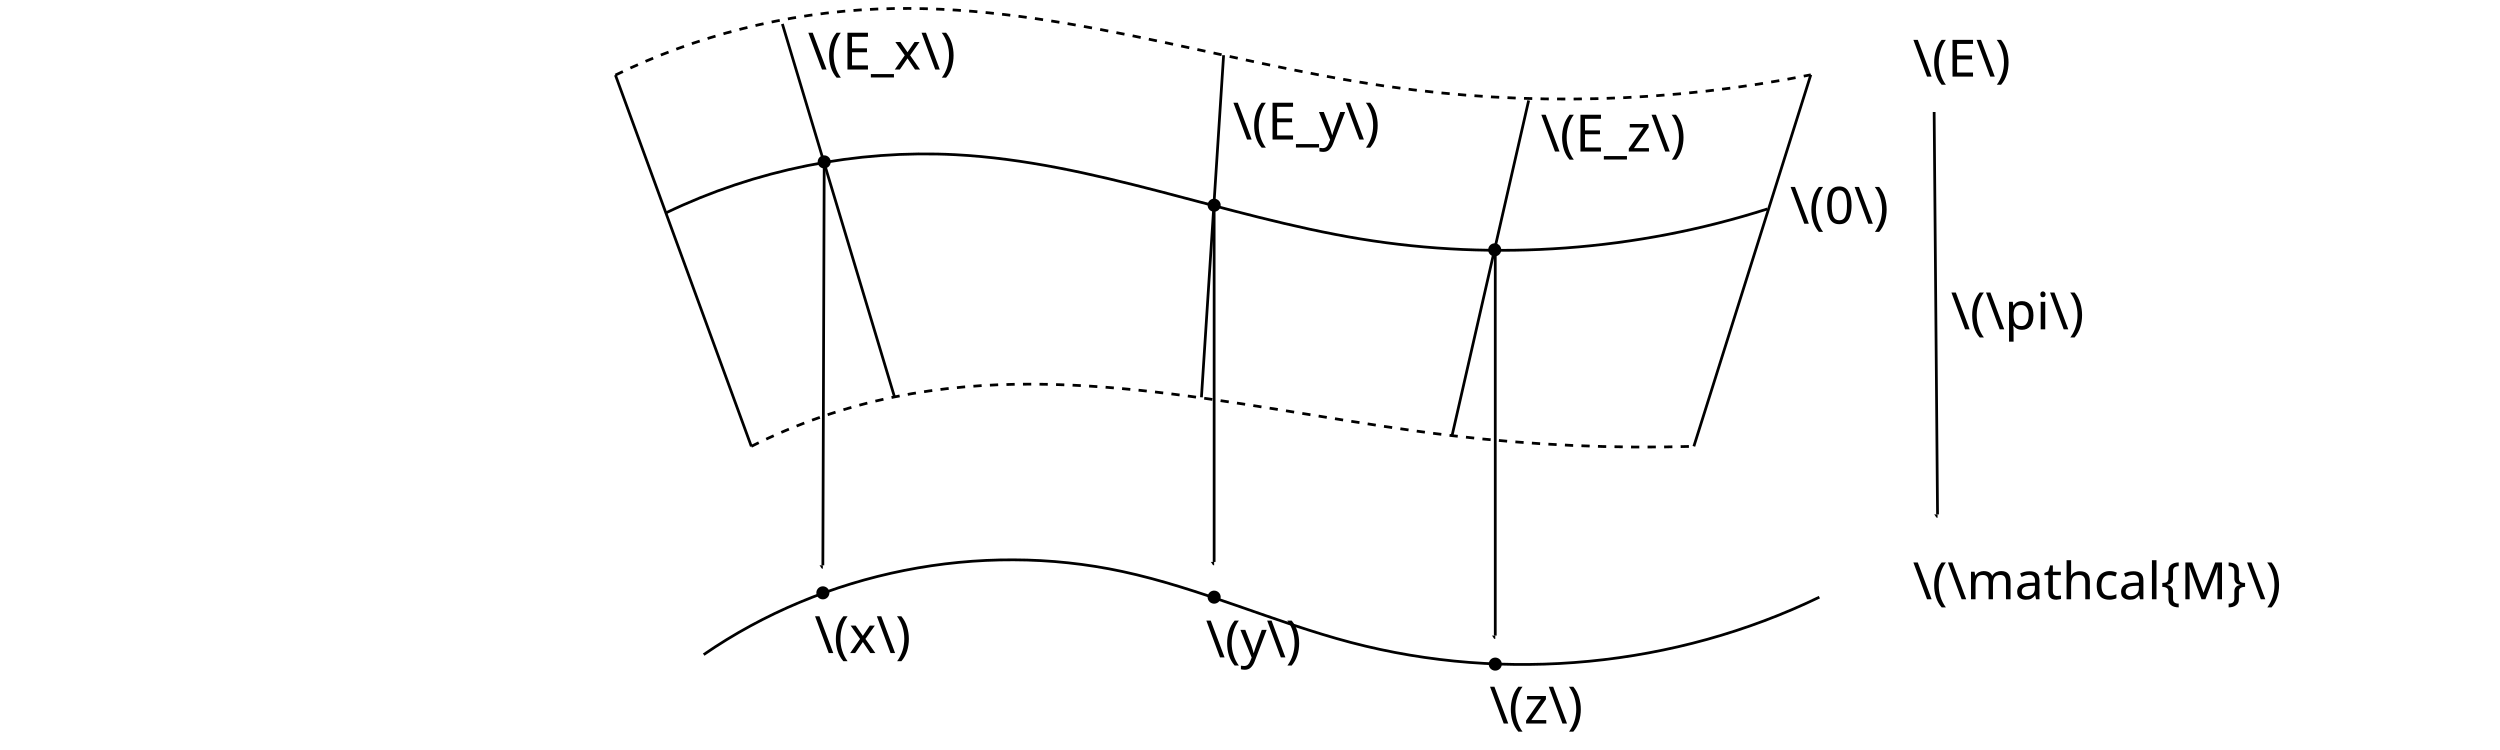
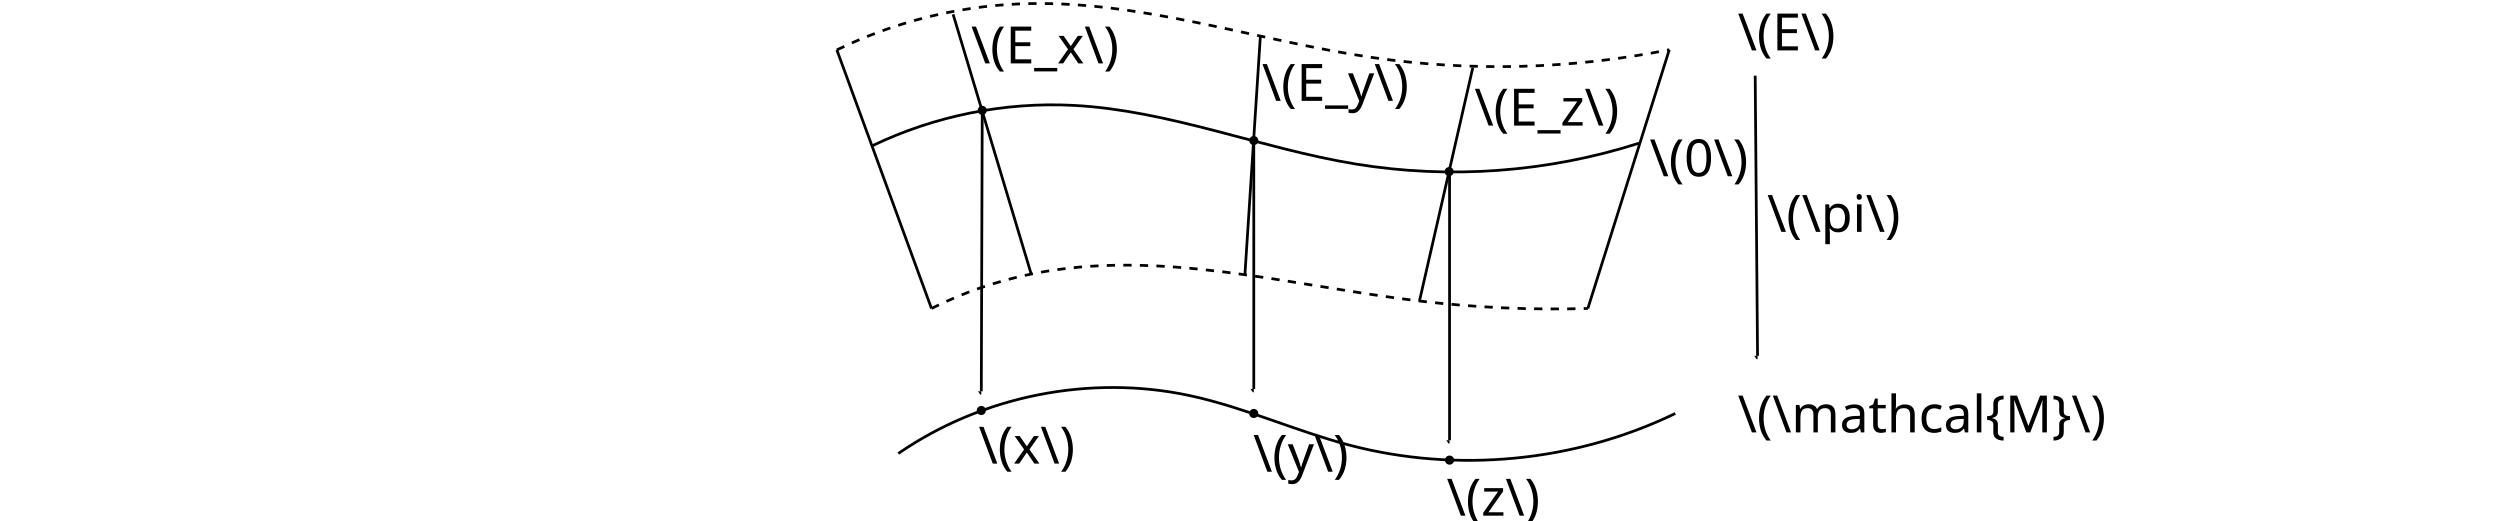
- <svg xmlns="http://www.w3.org/2000/svg" width="240mm" height="72mm" viewBox="0 0 240 72" version="1.1" id="svg8">
+ <svg xmlns="http://www.w3.org/2000/svg" width="240mm" height="50mm" viewBox="0 0 240 50" version="1.1" id="svg8">
  <defs id="defs2">
    <marker id="marker-arrow-1" orient="auto-start-reverse" refY="0" refX="0" markerHeight="3" markerWidth="2">
      <g transform="scale(1.393333)" id="g1847">
        <path d="M -1.554,2.072 C -1.425,1.295 0,0.13 0.389,0 0,-0.13 -1.425,-1.295 -1.554,-2.072" style="fill:none;stroke:#000000;stroke-linecap:round;stroke-linejoin:round;stroke-miterlimit:10;stroke-dasharray:none;stroke-opacity:1" id="path1845" />
+ 



0" /&gt;
   </g>
    </marker>
    <marker id="marker-arrow-1-9" orient="auto-start-reverse" refY="0" refX="0" markerHeight="3" markerWidth="2">
      <g transform="scale(1.393333)" id="g1884">
        <path d="M -1.554,2.072 C -1.425,1.295 0,0.13 0.389,0 0,-0.13 -1.425,-1.295 -1.554,-2.072" style="fill:none;stroke:#000000;stroke-linecap:round;stroke-linejoin:round;stroke-miterlimit:10;stroke-dasharray:none;stroke-opacity:1" id="path1882" />
+ 
0" /&gt;
   </g>
    </marker>
    <marker id="marker-arrow-1-0" orient="auto-start-reverse" refY="0" refX="0" markerHeight="3" markerWidth="2">
      <g transform="scale(1.393333)" id="g2122">
        <path d="M -1.554,2.072 C -1.425,1.295 0,0.13 0.389,0 0,-0.13 -1.425,-1.295 -1.554,-2.072" style="fill:none;stroke:#000000;stroke-linecap:round;stroke-linejoin:round;stroke-miterlimit:10;stroke-dasharray:none;stroke-opacity:1" id="path2120" />
+ 
+ 0" /&gt;
+    </g>
+     </marker>
+     <marker id="marker-arrow-1-02" orient="auto-start-reverse" refY="0" refX="0" markerHeight="3" markerWidth="2">
+       <g transform="scale(1.393333)" id="g429">
+         <path d="M -1.554,2.072 C -1.425,1.295 0,0.13 0.389,0 0,-0.13 -1.425,-1.295 -1.554,-2.072" style="fill:none;stroke:#000000;stroke-linecap:round;stroke-linejoin:round;stroke-miterlimit:10;stroke-dasharray:none;stroke-opacity:1" id="path427" />
+ 0" /&gt;
+    </g>
+     </marker>
+     <marker id="marker-arrow-1-4" orient="auto-start-reverse" refY="0" refX="0" markerHeight="3" markerWidth="2">
+       <g transform="scale(1.393333)" id="g478">
+         <path d="M -1.554,2.072 C -1.425,1.295 0,0.13 0.389,0 0,-0.13 -1.425,-1.295 -1.554,-2.072" style="fill:none;stroke:#000000;stroke-linecap:round;stroke-linejoin:round;stroke-miterlimit:10;stroke-dasharray:none;stroke-opacity:1" id="path476" />
+ 0" /&gt;
+    </g>
+     </marker>
+     <marker id="marker-arrow-1-8" orient="auto-start-reverse" refY="0" refX="0" markerHeight="3" markerWidth="2">
+       <g transform="scale(1.393333)" id="g536">
+         <path d="M -1.554,2.072 C -1.425,1.295 0,0.13 0.389,0 0,-0.13 -1.425,-1.295 -1.554,-2.072" style="fill:none;stroke:#000000;stroke-linecap:round;stroke-linejoin:round;stroke-miterlimit:10;stroke-dasharray:none;stroke-opacity:1" id="path534" />
+ 0" /&gt;
+    </g>
+     </marker>
+     <marker id="marker-arrow-1-3" orient="auto-start-reverse" refY="0" refX="0" markerHeight="3" markerWidth="2">
+       <g transform="scale(1.393333)" id="g609">
+         <path d="M -1.554,2.072 C -1.425,1.295 0,0.13 0.389,0 0,-0.13 -1.425,-1.295 -1.554,-2.072" style="fill:none;stroke:#000000;stroke-linecap:round;stroke-linejoin:round;stroke-miterlimit:10;stroke-dasharray:none;stroke-opacity:1" id="path607" />
0" /&gt;
   </g>
    </marker>
  </defs>
  <g id="layer1" transform="translate(0,-177)">
-     <path style="fill:none;stroke:#000000;stroke-width:0.265px;stroke-linecap:butt;stroke-linejoin:miter;stroke-opacity:1" d="m 67.554,239.843 c 11.558,-7.97 26.451,-10.929 40.178,-7.982 7.495,1.609 14.538,4.861 21.95,6.814 14.874,3.918 31.129,2.347 44.977,-4.348" id="path1474" />
-     <path style="fill:none;stroke:#000000;stroke-width:0.265px;stroke-linecap:butt;stroke-linejoin:miter;stroke-opacity:1" d="M 85.872,215.103 75.108,179.299" id="path1631" />
-     <path style="fill:none;stroke:#000000;stroke-width:0.265px;stroke-linecap:butt;stroke-linejoin:miter;stroke-opacity:1" d="m 139.396,218.822 7.356,-32.18" id="path1635" />
-     <path style="font-variation-settings:normal;opacity:1;vector-effect:none;fill:#000000;fill-opacity:1;fill-rule:evenodd;stroke:none;stroke-width:0.265;stroke-linecap:butt;stroke-linejoin:miter;stroke-miterlimit:4;stroke-dasharray:none;stroke-dashoffset:0;stroke-opacity:1;-inkscape-stroke:none;marker-start:none;marker-end:none;stop-color:#000000;stop-opacity:1" id="path1643" d="m 78.681,234.456 a 0.627,0.627 0 0 1 -0.23,-0.854 0.627,0.627 0 0 1 0.853,-0.235 0.627,0.627 0 0 1 0.24,0.852 0.627,0.627 0 0 1 -0.85,0.244" />
-     <path style="font-variation-settings:normal;vector-effect:none;fill:#000000;fill-opacity:1;fill-rule:evenodd;stroke:none;stroke-width:0.265;stroke-linecap:butt;stroke-linejoin:miter;stroke-miterlimit:4;stroke-dasharray:none;stroke-dashoffset:0;stroke-opacity:1;-inkscape-stroke:none;marker-start:none;marker-end:none;stop-color:#000000" id="path1643-35" d="m 78.809,193.084 a 0.627,0.627 0 0 1 -0.23,-0.854 0.627,0.627 0 0 1 0.853,-0.235 0.627,0.627 0 0 1 0.24,0.852 0.627,0.627 0 0 1 -0.85,0.244" />
-     <path style="font-variation-settings:normal;vector-effect:none;fill:#000000;fill-opacity:1;fill-rule:evenodd;stroke:none;stroke-width:0.265;stroke-linecap:butt;stroke-linejoin:miter;stroke-miterlimit:4;stroke-dasharray:none;stroke-dashoffset:0;stroke-opacity:1;-inkscape-stroke:none;marker-start:none;marker-end:none;stop-color:#000000" id="path1643-3" d="m 143.23,241.298 a 0.627,0.627 0 0 1 -0.23,-0.854 0.627,0.627 0 0 1 0.853,-0.235 0.627,0.627 0 0 1 0.24,0.852 0.627,0.627 0 0 1 -0.85,0.244" />
-     <text xml:space="preserve" style="font-size:4.939px;line-height:1.25;font-family:sans-serif;-inkscape-font-specification:'sans-serif, Normal';text-decoration-color:#000000;letter-spacing:0px;word-spacing:0px;fill:#000000;stroke-width:0.265;-inkscape-stroke:none;stop-color:#000000" x="187.288" y="208.611" id="text1930">
-       <tspan id="tspan1928" style="stroke-width:0.265" x="187.288" y="208.611">\(\pi\)</tspan>
+     <path style="fill:none;fill-opacity:1;stroke:#000000;stroke-width:0.265;stroke-linecap:butt;stroke-linejoin:miter;stroke-dasharray:none;stroke-opacity:1;marker-start:none;marker-end:none" d="m 86.238,220.537 c 8.049,-5.55 18.42,-7.611 27.98,-5.559 5.219,1.12 10.124,3.385 15.286,4.745 10.358,2.729 21.678,1.634 31.322,-3.028" id="path1474" />
+     <path style="fill:none;fill-opacity:1;stroke:#000000;stroke-width:0.265;stroke-linecap:butt;stroke-linejoin:miter;stroke-dasharray:none;stroke-opacity:1;marker-start:none;marker-end:none" d="m 98.994,203.308 -7.496,-24.934" id="path1631" />
+     <path style="fill:none;fill-opacity:1;stroke:#000000;stroke-width:0.265;stroke-linecap:butt;stroke-linejoin:miter;stroke-dasharray:none;stroke-opacity:1;marker-start:none;marker-end:none" d="m 136.268,205.898 5.123,-22.41" id="path1635" />
+     <path style="font-variation-settings:normal;opacity:1;vector-effect:none;fill:#000000;fill-opacity:1;fill-rule:evenodd;stroke:none;stroke-width:0.184;stroke-linecap:butt;stroke-linejoin:miter;stroke-miterlimit:4;stroke-dasharray:none;stroke-dashoffset:0;stroke-opacity:1;-inkscape-stroke:none;marker-start:none;marker-end:none;stop-color:#000000;stop-opacity:1" id="path1643" d="m 93.986,216.785 a 0.437,0.437 0 0 1 -0.16,-0.595 0.437,0.437 0 0 1 0.594,-0.164 0.437,0.437 0 0 1 0.167,0.593 0.437,0.437 0 0 1 -0.592,0.17" />
+     <path style="font-variation-settings:normal;vector-effect:none;fill:#000000;fill-opacity:1;fill-rule:evenodd;stroke:none;stroke-width:0.184;stroke-linecap:butt;stroke-linejoin:miter;stroke-miterlimit:4;stroke-dasharray:none;stroke-dashoffset:0;stroke-opacity:1;-inkscape-stroke:none;marker-start:none;marker-end:none;stop-color:#000000" id="path1643-35" d="m 94.076,187.974 a 0.437,0.437 0 0 1 -0.16,-0.595 0.437,0.437 0 0 1 0.594,-0.164 0.437,0.437 0 0 1 0.167,0.593 0.437,0.437 0 0 1 -0.592,0.17" />
+     <path style="font-variation-settings:normal;vector-effect:none;fill:#000000;fill-opacity:1;fill-rule:evenodd;stroke:none;stroke-width:0.184;stroke-linecap:butt;stroke-linejoin:miter;stroke-miterlimit:4;stroke-dasharray:none;stroke-dashoffset:0;stroke-opacity:1;-inkscape-stroke:none;marker-start:none;marker-end:none;stop-color:#000000" id="path1643-3" d="m 138.938,221.55 a 0.437,0.437 0 0 1 -0.16,-0.595 0.437,0.437 0 0 1 0.594,-0.164 0.437,0.437 0 0 1 0.167,0.593 0.437,0.437 0 0 1 -0.592,0.17" />
+     <text xml:space="preserve" style="font-size:4.939px;line-height:1.25;font-family:sans-serif;-inkscape-font-specification:'sans-serif, Normal';text-decoration-color:#000000;letter-spacing:0px;word-spacing:0px;fill:#000000;stroke-width:0.265;-inkscape-stroke:none;stop-color:#000000" x="169.654" y="199.255" id="text1930">
+       <tspan id="tspan1928" style="stroke-width:0.265" x="169.654" y="199.255">\(\pi\)</tspan>
    </text>
-     <text xml:space="preserve" style="font-size:4.939px;line-height:1.25;font-family:sans-serif;-inkscape-font-specification:'sans-serif, Normal';text-decoration-color:#000000;letter-spacing:0px;word-spacing:0px;fill:#000000;stroke-width:0.265;-inkscape-stroke:none;stop-color:#000000" x="183.635" y="184.356" id="text1934">
-       <tspan id="tspan1932" style="stroke-width:0.265" x="183.635" y="184.356">\(E\)</tspan>
+     <text xml:space="preserve" style="font-size:4.939px;line-height:1.25;font-family:sans-serif;-inkscape-font-specification:'sans-serif, Normal';text-decoration-color:#000000;letter-spacing:0px;word-spacing:0px;fill:#000000;stroke-width:0.265;-inkscape-stroke:none;stop-color:#000000" x="166.824" y="181.835" id="text1934">
+       <tspan id="tspan1932" style="stroke-width:0.265" x="166.824" y="181.835">\(E\)</tspan>
    </text>
-     <text xml:space="preserve" style="font-size:4.939px;line-height:1.25;font-family:sans-serif;-inkscape-font-specification:'sans-serif, Normal';text-decoration-color:#000000;letter-spacing:0px;word-spacing:0px;fill:#000000;stroke-width:0.265;-inkscape-stroke:none;stop-color:#000000" x="183.635" y="234.527" id="text1938">
-       <tspan id="tspan1936" style="stroke-width:0.265" x="183.635" y="234.527">\(\mathcal{M}\)</tspan>
+     <text xml:space="preserve" style="font-size:4.939px;line-height:1.25;font-family:sans-serif;-inkscape-font-specification:'sans-serif, Normal';text-decoration-color:#000000;letter-spacing:0px;word-spacing:0px;fill:#000000;stroke-width:0.265;-inkscape-stroke:none;stop-color:#000000" x="166.824" y="218.511" id="text1938">
+       <tspan id="tspan1936" style="stroke-width:0.265" x="166.824" y="218.511">\(\mathcal{M}\)</tspan>
    </text>
-     <text xml:space="preserve" style="font-size:4.939px;line-height:1.25;font-family:sans-serif;-inkscape-font-specification:'sans-serif, Normal';text-decoration-color:#000000;letter-spacing:0px;word-spacing:0px;fill:#000000;stroke-width:0.265;-inkscape-stroke:none;stop-color:#000000" x="142.998" y="246.456" id="text1970">
-       <tspan id="tspan1968" style="stroke-width:0.265" x="142.998" y="246.456">\(z\)</tspan>
+     <text xml:space="preserve" style="font-size:4.939px;line-height:1.25;font-family:sans-serif;-inkscape-font-specification:'sans-serif, Normal';text-decoration-color:#000000;letter-spacing:0px;word-spacing:0px;fill:#000000;stroke-width:0.265;-inkscape-stroke:none;stop-color:#000000" x="138.882" y="226.504" id="text1970">
+       <tspan id="tspan1968" style="stroke-width:0.265" x="138.882" y="226.504">\(z\)</tspan>
    </text>
-     <text xml:space="preserve" style="font-size:4.939px;line-height:1.25;font-family:sans-serif;-inkscape-font-specification:'sans-serif, Normal';text-decoration-color:#000000;letter-spacing:0px;word-spacing:0px;fill:#000000;stroke-width:0.265;-inkscape-stroke:none;stop-color:#000000" x="78.199" y="239.695" id="text1970-5">
-       <tspan id="tspan1968-5" style="stroke-width:0.265" x="78.199" y="239.695">\(x\)</tspan>
+     <text xml:space="preserve" style="font-size:4.939px;line-height:1.25;font-family:sans-serif;-inkscape-font-specification:'sans-serif, Normal';text-decoration-color:#000000;letter-spacing:0px;word-spacing:0px;fill:#000000;stroke-width:0.265;-inkscape-stroke:none;stop-color:#000000" x="93.947" y="221.501" id="text1970-5">
+       <tspan id="tspan1968-5" style="stroke-width:0.265" x="93.947" y="221.501">\(x\)</tspan>
    </text>
-     <text xml:space="preserve" style="font-size:4.939px;line-height:1.25;font-family:sans-serif;-inkscape-font-specification:'sans-serif, Normal';text-decoration-color:#000000;letter-spacing:0px;word-spacing:0px;fill:#000000;stroke-width:0.265;-inkscape-stroke:none;stop-color:#000000" x="171.852" y="198.475" id="text783">
-       <tspan id="tspan781" style="stroke-width:0.265" x="171.852" y="198.475">\(0\)</tspan>
+     <text xml:space="preserve" style="font-size:4.939px;line-height:1.25;font-family:sans-serif;-inkscape-font-specification:'sans-serif, Normal';text-decoration-color:#000000;letter-spacing:0px;word-spacing:0px;fill:#000000;stroke-width:0.265;-inkscape-stroke:none;stop-color:#000000" x="158.364" y="193.92" id="text783">
+       <tspan id="tspan781" style="stroke-width:0.265" x="158.364" y="193.92">\(0\)</tspan>
    </text>
-     <path style="fill:none;stroke:#000000;stroke-width:0.265px;stroke-linecap:butt;stroke-linejoin:miter;stroke-opacity:1" d="m 59.081,184.207 13.046,35.641" id="path999" />
-     <path style="fill:none;stroke:#000000;stroke-width:0.265px;stroke-linecap:butt;stroke-linejoin:miter;stroke-opacity:1" d="m 162.61,219.849 11.227,-35.667" id="path1012" />
-     <path style="fill:none;fill-opacity:1;stroke:#000000;stroke-width:0.265;stroke-linecap:butt;stroke-linejoin:miter;stroke-dasharray:0.794, 0.794;stroke-opacity:1;marker-start:none;marker-end:none" d="m 59.081,184.207 c 7.814,-3.805 16.417,-5.978 25.101,-6.34 16.514,-0.689 32.547,5.053 48.905,7.414 13.514,1.951 27.361,1.577 40.75,-1.099" id="path1025" />
-     <path style="fill:none;fill-opacity:1;stroke:#000000;stroke-width:0.265;stroke-linecap:butt;stroke-linejoin:miter;stroke-dasharray:0.794, 0.794;stroke-opacity:1;marker-start:none;marker-end:none" d="m 72.127,219.849 c 4.345,-2.179 8.981,-3.78 13.745,-4.746 17.623,-3.574 35.668,1.601 53.525,3.72 7.699,0.913 15.465,1.257 23.214,1.026" id="path1087" />
-     <path style="fill:none;stroke:#000000;stroke-width:0.265px;stroke-linecap:butt;stroke-linejoin:miter;stroke-opacity:1" d="m 117.466,182.299 -2.128,32.841" id="path1112" />
-     <path style="fill:none;fill-opacity:1;stroke:#000000;stroke-width:0.265;stroke-linecap:butt;stroke-linejoin:miter;stroke-dasharray:none;stroke-opacity:1;marker-start:none;marker-end:url(#marker-arrow-1)" d="m 185.678,187.754 0.325,38.629" id="path1869" />
-     <path style="font-variation-settings:normal;vector-effect:none;fill:#000000;fill-opacity:1;fill-rule:evenodd;stroke:none;stroke-width:0.265;stroke-linecap:butt;stroke-linejoin:miter;stroke-miterlimit:4;stroke-dasharray:none;stroke-dashoffset:0;stroke-opacity:1;-inkscape-stroke:none;marker-start:none;marker-end:none;stop-color:#000000" id="path2094" d="m 116.243,197.243 a 0.627,0.627 0 0 1 -0.23,-0.854 0.627,0.627 0 0 1 0.853,-0.235 0.627,0.627 0 0 1 0.24,0.852 0.627,0.627 0 0 1 -0.85,0.244" />
-     <path style="font-variation-settings:normal;vector-effect:none;fill:#000000;fill-opacity:1;fill-rule:evenodd;stroke:none;stroke-width:0.265;stroke-linecap:butt;stroke-linejoin:miter;stroke-miterlimit:4;stroke-dasharray:none;stroke-dashoffset:0;stroke-opacity:1;-inkscape-stroke:none;marker-start:none;marker-end:none;stop-color:#000000" id="path2096" d="m 143.177,201.528 a 0.627,0.627 0 0 1 -0.23,-0.854 0.627,0.627 0 0 1 0.853,-0.235 0.627,0.627 0 0 1 0.24,0.852 0.627,0.627 0 0 1 -0.85,0.244" />
-     <path style="fill:none;fill-opacity:1;stroke:#000000;stroke-width:0.265;stroke-linecap:butt;stroke-linejoin:miter;stroke-dasharray:none;stroke-opacity:1;marker-start:none;marker-end:url(#marker-arrow-1)" d="m 79.124,192.541 -0.13,38.733" id="path2098" />
-     <path style="fill:none;fill-opacity:1;stroke:#000000;stroke-width:0.265;stroke-linecap:butt;stroke-linejoin:miter;stroke-dasharray:none;stroke-opacity:1;marker-start:none;marker-end:url(#marker-arrow-1)" d="m 116.557,196.701 3e-5,34.246" id="path2160" />
-     <path style="fill:none;stroke:#000000;stroke-width:0.265px;stroke-linecap:butt;stroke-linejoin:miter;stroke-opacity:1" d="m 63.923,197.441 c 8.606,-4.147 18.265,-6.088 27.805,-5.589 13.235,0.693 25.792,5.937 38.87,8.083 13.009,2.135 26.522,1.14 39.078,-2.878" id="path2193" />
-     <path style="fill:none;fill-opacity:1;stroke:#000000;stroke-width:0.265;stroke-linecap:butt;stroke-linejoin:miter;stroke-dasharray:none;stroke-opacity:1;marker-start:none;marker-end:url(#marker-arrow-1)" d="m 143.545,201.071 3e-5,36.946" id="path2224" />
-     <path style="font-variation-settings:normal;vector-effect:none;fill:#000000;fill-opacity:1;fill-rule:evenodd;stroke:none;stroke-width:0.265;stroke-linecap:butt;stroke-linejoin:miter;stroke-miterlimit:4;stroke-dasharray:none;stroke-dashoffset:0;stroke-opacity:1;-inkscape-stroke:none;marker-start:none;marker-end:none;stop-color:#000000" id="path1643-6" d="m 116.243,234.869 a 0.627,0.627 0 0 1 -0.23,-0.854 0.627,0.627 0 0 1 0.853,-0.235 0.627,0.627 0 0 1 0.24,0.852 0.627,0.627 0 0 1 -0.85,0.244" />
-     <text xml:space="preserve" style="font-size:4.939px;line-height:1.25;font-family:sans-serif;-inkscape-font-specification:'sans-serif, Normal';text-decoration-color:#000000;letter-spacing:0px;word-spacing:0px;fill:#000000;stroke-width:0.265;-inkscape-stroke:none;stop-color:#000000" x="115.761" y="240.109" id="text1970-5-2">
-       <tspan style="stroke-width:0.265" x="115.761" y="240.109" id="tspan2303">\(y\)</tspan>
+     <path style="fill:none;fill-opacity:1;stroke:#000000;stroke-width:0.265;stroke-linecap:butt;stroke-linejoin:miter;stroke-dasharray:none;stroke-opacity:1;marker-start:none;marker-end:none" d="m 80.337,181.792 9.085,24.82" id="path999" />
+     <path style="fill:none;fill-opacity:1;stroke:#000000;stroke-width:0.265;stroke-linecap:butt;stroke-linejoin:miter;stroke-dasharray:none;stroke-opacity:1;marker-start:none;marker-end:none" d="m 152.434,206.613 7.819,-24.838" id="path1012" />
+     <path style="fill:none;fill-opacity:1;stroke:#000000;stroke-width:0.265;stroke-linecap:butt;stroke-linejoin:miter;stroke-dasharray:0.794, 0.794;stroke-opacity:1;marker-start:none;marker-end:none" d="m 80.337,181.792 c 5.441,-2.649 11.433,-4.163 17.48,-4.415 11.5,-0.48 22.665,3.519 34.057,5.163 9.411,1.358 19.054,1.098 28.378,-0.766" id="path1025" />
+     <path style="fill:none;fill-opacity:1;stroke:#000000;stroke-width:0.265;stroke-linecap:butt;stroke-linejoin:miter;stroke-dasharray:0.794, 0.794;stroke-opacity:1;marker-start:none;marker-end:none" d="m 89.422,206.613 c 3.026,-1.518 6.254,-2.632 9.572,-3.305 12.273,-2.489 24.839,1.115 37.274,2.59 5.361,0.636 10.77,0.875 16.166,0.715" id="path1087" />
+     <path style="fill:none;fill-opacity:1;stroke:#000000;stroke-width:0.265;stroke-linecap:butt;stroke-linejoin:miter;stroke-dasharray:none;stroke-opacity:1;marker-start:none;marker-end:none" d="m 120.996,180.464 -1.482,22.87" id="path1112" />
+     <path style="fill:none;fill-opacity:1;stroke:#000000;stroke-width:0.265;stroke-linecap:butt;stroke-linejoin:miter;stroke-dasharray:none;stroke-opacity:1;marker-start:none;marker-end:url(#marker-arrow-1)" d="m 168.498,184.262 0.226,26.901" id="path1869" />
+     <path style="font-variation-settings:normal;vector-effect:none;fill:#000000;fill-opacity:1;fill-rule:evenodd;stroke:none;stroke-width:0.184;stroke-linecap:butt;stroke-linejoin:miter;stroke-miterlimit:4;stroke-dasharray:none;stroke-dashoffset:0;stroke-opacity:1;-inkscape-stroke:none;marker-start:none;marker-end:none;stop-color:#000000" id="path2094" d="m 120.144,190.871 a 0.437,0.437 0 0 1 -0.16,-0.595 0.437,0.437 0 0 1 0.594,-0.164 0.437,0.437 0 0 1 0.167,0.593 0.437,0.437 0 0 1 -0.592,0.17" />
+     <path style="font-variation-settings:normal;vector-effect:none;fill:#000000;fill-opacity:1;fill-rule:evenodd;stroke:none;stroke-width:0.184;stroke-linecap:butt;stroke-linejoin:miter;stroke-miterlimit:4;stroke-dasharray:none;stroke-dashoffset:0;stroke-opacity:1;-inkscape-stroke:none;marker-start:none;marker-end:none;stop-color:#000000" id="path2096" d="m 138.901,193.854 a 0.437,0.437 0 0 1 -0.16,-0.595 0.437,0.437 0 0 1 0.594,-0.164 0.437,0.437 0 0 1 0.167,0.593 0.437,0.437 0 0 1 -0.592,0.17" />
+     <path style="fill:none;fill-opacity:1;stroke:#000000;stroke-width:0.265;stroke-linecap:butt;stroke-linejoin:miter;stroke-dasharray:none;stroke-opacity:1;marker-start:none;marker-end:url(#marker-arrow-1)" d="m 94.295,187.596 -0.09,26.973" id="path2098" />
+     <path style="fill:none;fill-opacity:1;stroke:#000000;stroke-width:0.265;stroke-linecap:butt;stroke-linejoin:miter;stroke-dasharray:none;stroke-opacity:1;marker-start:none;marker-end:url(#marker-arrow-1)" d="m 120.363,190.493 2e-5,23.849" id="path2160" />
+     <path style="fill:none;fill-opacity:1;stroke:#000000;stroke-width:0.265;stroke-linecap:butt;stroke-linejoin:miter;stroke-dasharray:none;stroke-opacity:1;marker-start:none;marker-end:none" d="m 83.709,191.009 c 5.993,-2.888 12.719,-4.24 19.363,-3.892 9.217,0.483 17.961,4.135 27.069,5.629 9.06,1.487 18.469,0.794 27.214,-2.004" id="path2193" />
+     <path style="fill:none;fill-opacity:1;stroke:#000000;stroke-width:0.265;stroke-linecap:butt;stroke-linejoin:miter;stroke-dasharray:none;stroke-opacity:1;marker-start:none;marker-end:url(#marker-arrow-1)" d="m 139.157,193.536 2e-5,25.729" id="path2224" />
+     <path style="font-variation-settings:normal;vector-effect:none;fill:#000000;fill-opacity:1;fill-rule:evenodd;stroke:none;stroke-width:0.184;stroke-linecap:butt;stroke-linejoin:miter;stroke-miterlimit:4;stroke-dasharray:none;stroke-dashoffset:0;stroke-opacity:1;-inkscape-stroke:none;marker-start:none;marker-end:none;stop-color:#000000" id="path1643-6" d="m 120.144,217.073 a 0.437,0.437 0 0 1 -0.16,-0.595 0.437,0.437 0 0 1 0.594,-0.164 0.437,0.437 0 0 1 0.167,0.593 0.437,0.437 0 0 1 -0.592,0.17" />
+     <text xml:space="preserve" style="font-size:4.939px;line-height:1.25;font-family:sans-serif;-inkscape-font-specification:'sans-serif, Normal';text-decoration-color:#000000;letter-spacing:0px;word-spacing:0px;fill:#000000;stroke-width:0.265;-inkscape-stroke:none;stop-color:#000000" x="120.305" y="222.287" id="text1970-5-2">
+       <tspan style="stroke-width:0.265" x="120.305" y="222.287" id="tspan2303">\(y\)</tspan>
    </text>
-     <text xml:space="preserve" style="font-size:4.939px;line-height:1.25;font-family:sans-serif;-inkscape-font-specification:'sans-serif, Normal';text-decoration-color:#000000;letter-spacing:0px;word-spacing:0px;fill:#000000;stroke-width:0.265;-inkscape-stroke:none;stop-color:#000000" x="77.551" y="183.67" id="text2662">
-       <tspan id="tspan2660" style="stroke-width:0.265" x="77.551" y="183.67">\(E_x\)</tspan>
+     <text xml:space="preserve" style="font-size:4.939px;line-height:1.25;font-family:sans-serif;-inkscape-font-specification:'sans-serif, Normal';text-decoration-color:#000000;letter-spacing:0px;word-spacing:0px;fill:#000000;stroke-width:0.265;-inkscape-stroke:none;stop-color:#000000" x="93.226" y="183.085" id="text2662">
+       <tspan id="tspan2660" style="stroke-width:0.265" x="93.226" y="183.085">\(E_x\)</tspan>
    </text>
-     <text xml:space="preserve" style="font-size:4.939px;line-height:1.25;font-family:sans-serif;-inkscape-font-specification:'sans-serif, Normal';text-decoration-color:#000000;letter-spacing:0px;word-spacing:0px;fill:#000000;stroke-width:0.265;-inkscape-stroke:none;stop-color:#000000" x="118.36" y="190.395" id="text2662-9">
-       <tspan id="tspan2660-5" style="stroke-width:0.265" x="118.36" y="190.395">\(E_y\)</tspan>
+     <text xml:space="preserve" style="font-size:4.939px;line-height:1.25;font-family:sans-serif;-inkscape-font-specification:'sans-serif, Normal';text-decoration-color:#000000;letter-spacing:0px;word-spacing:0px;fill:#000000;stroke-width:0.265;-inkscape-stroke:none;stop-color:#000000" x="121.154" y="186.682" id="text2662-9">
+       <tspan id="tspan2660-5" style="stroke-width:0.265" x="121.154" y="186.682">\(E_y\)</tspan>
    </text>
-     <text xml:space="preserve" style="font-size:4.939px;line-height:1.25;font-family:sans-serif;-inkscape-font-specification:'sans-serif, Normal';text-decoration-color:#000000;letter-spacing:0px;word-spacing:0px;fill:#000000;stroke-width:0.265;-inkscape-stroke:none;stop-color:#000000" x="147.919" y="191.547" id="text2662-0">
-       <tspan id="tspan2660-4" style="stroke-width:0.265" x="147.919" y="191.547">\(E_z\)</tspan>
+     <text xml:space="preserve" style="font-size:4.939px;line-height:1.25;font-family:sans-serif;-inkscape-font-specification:'sans-serif, Normal';text-decoration-color:#000000;letter-spacing:0px;word-spacing:0px;fill:#000000;stroke-width:0.265;-inkscape-stroke:none;stop-color:#000000" x="141.546" y="189.055" id="text2662-0">
+       <tspan id="tspan2660-4" style="stroke-width:0.265" x="141.546" y="189.055">\(E_z\)</tspan>
    </text>
  </g>
</svg>
